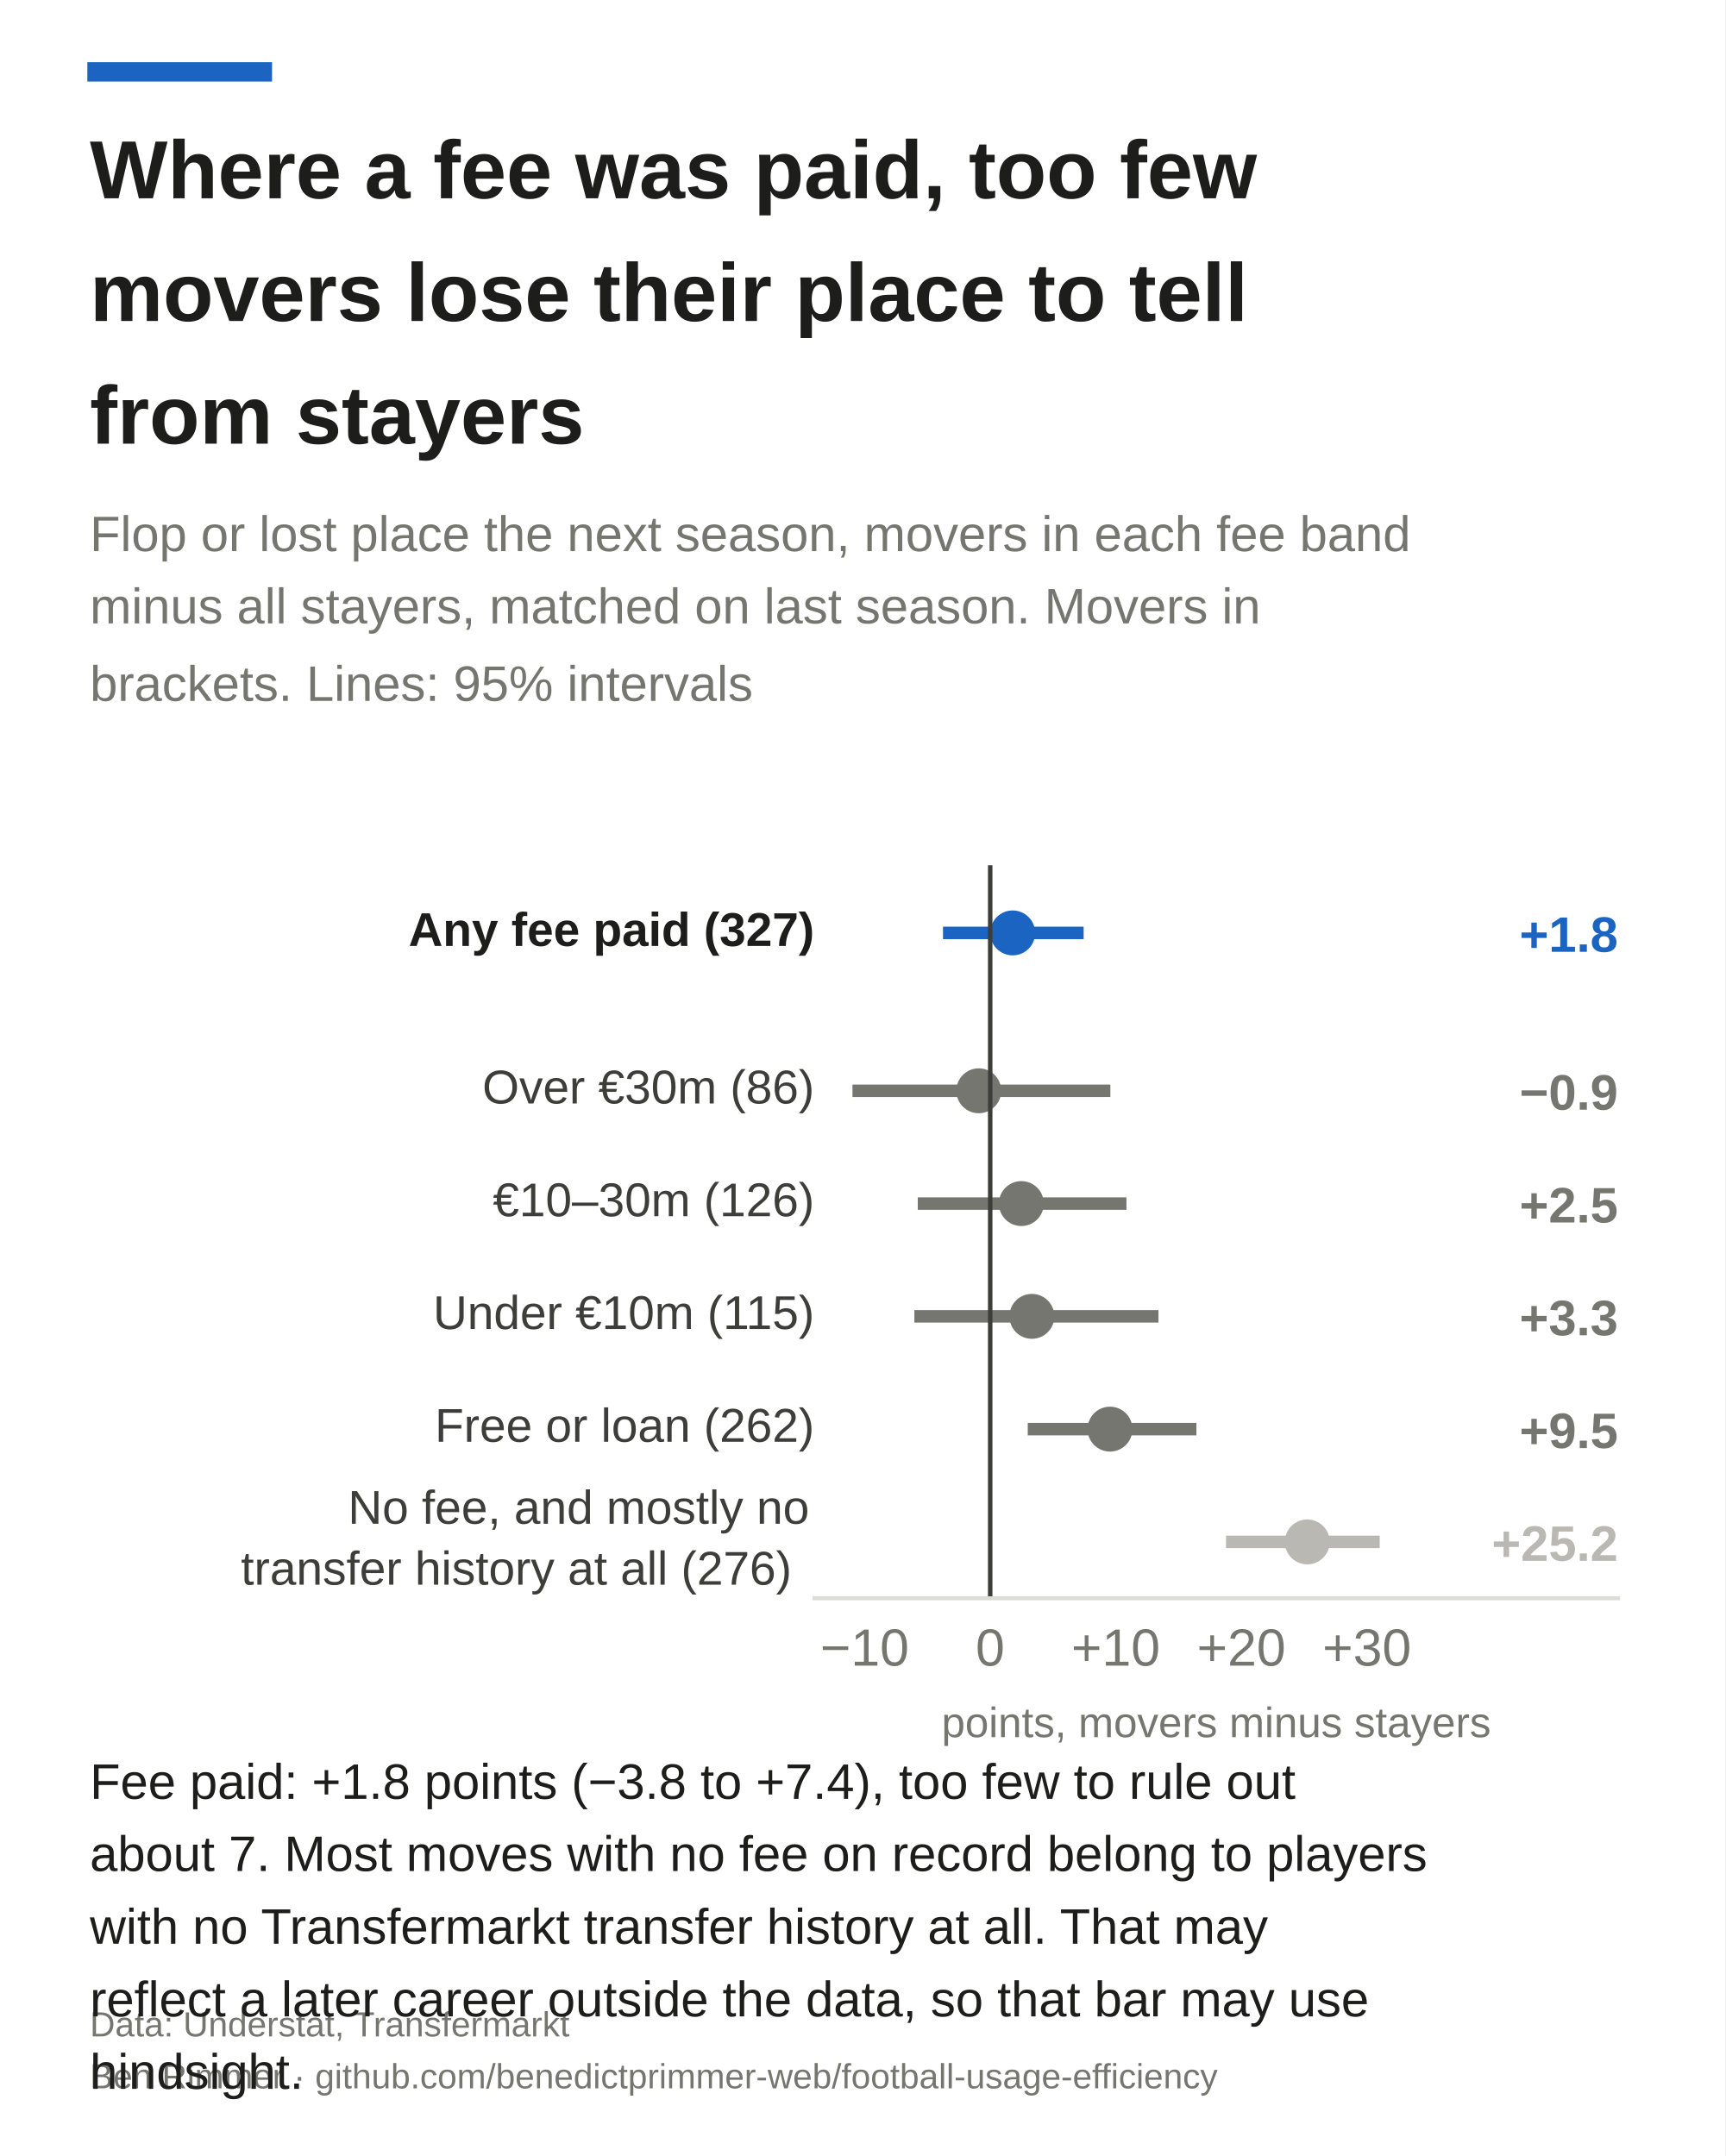
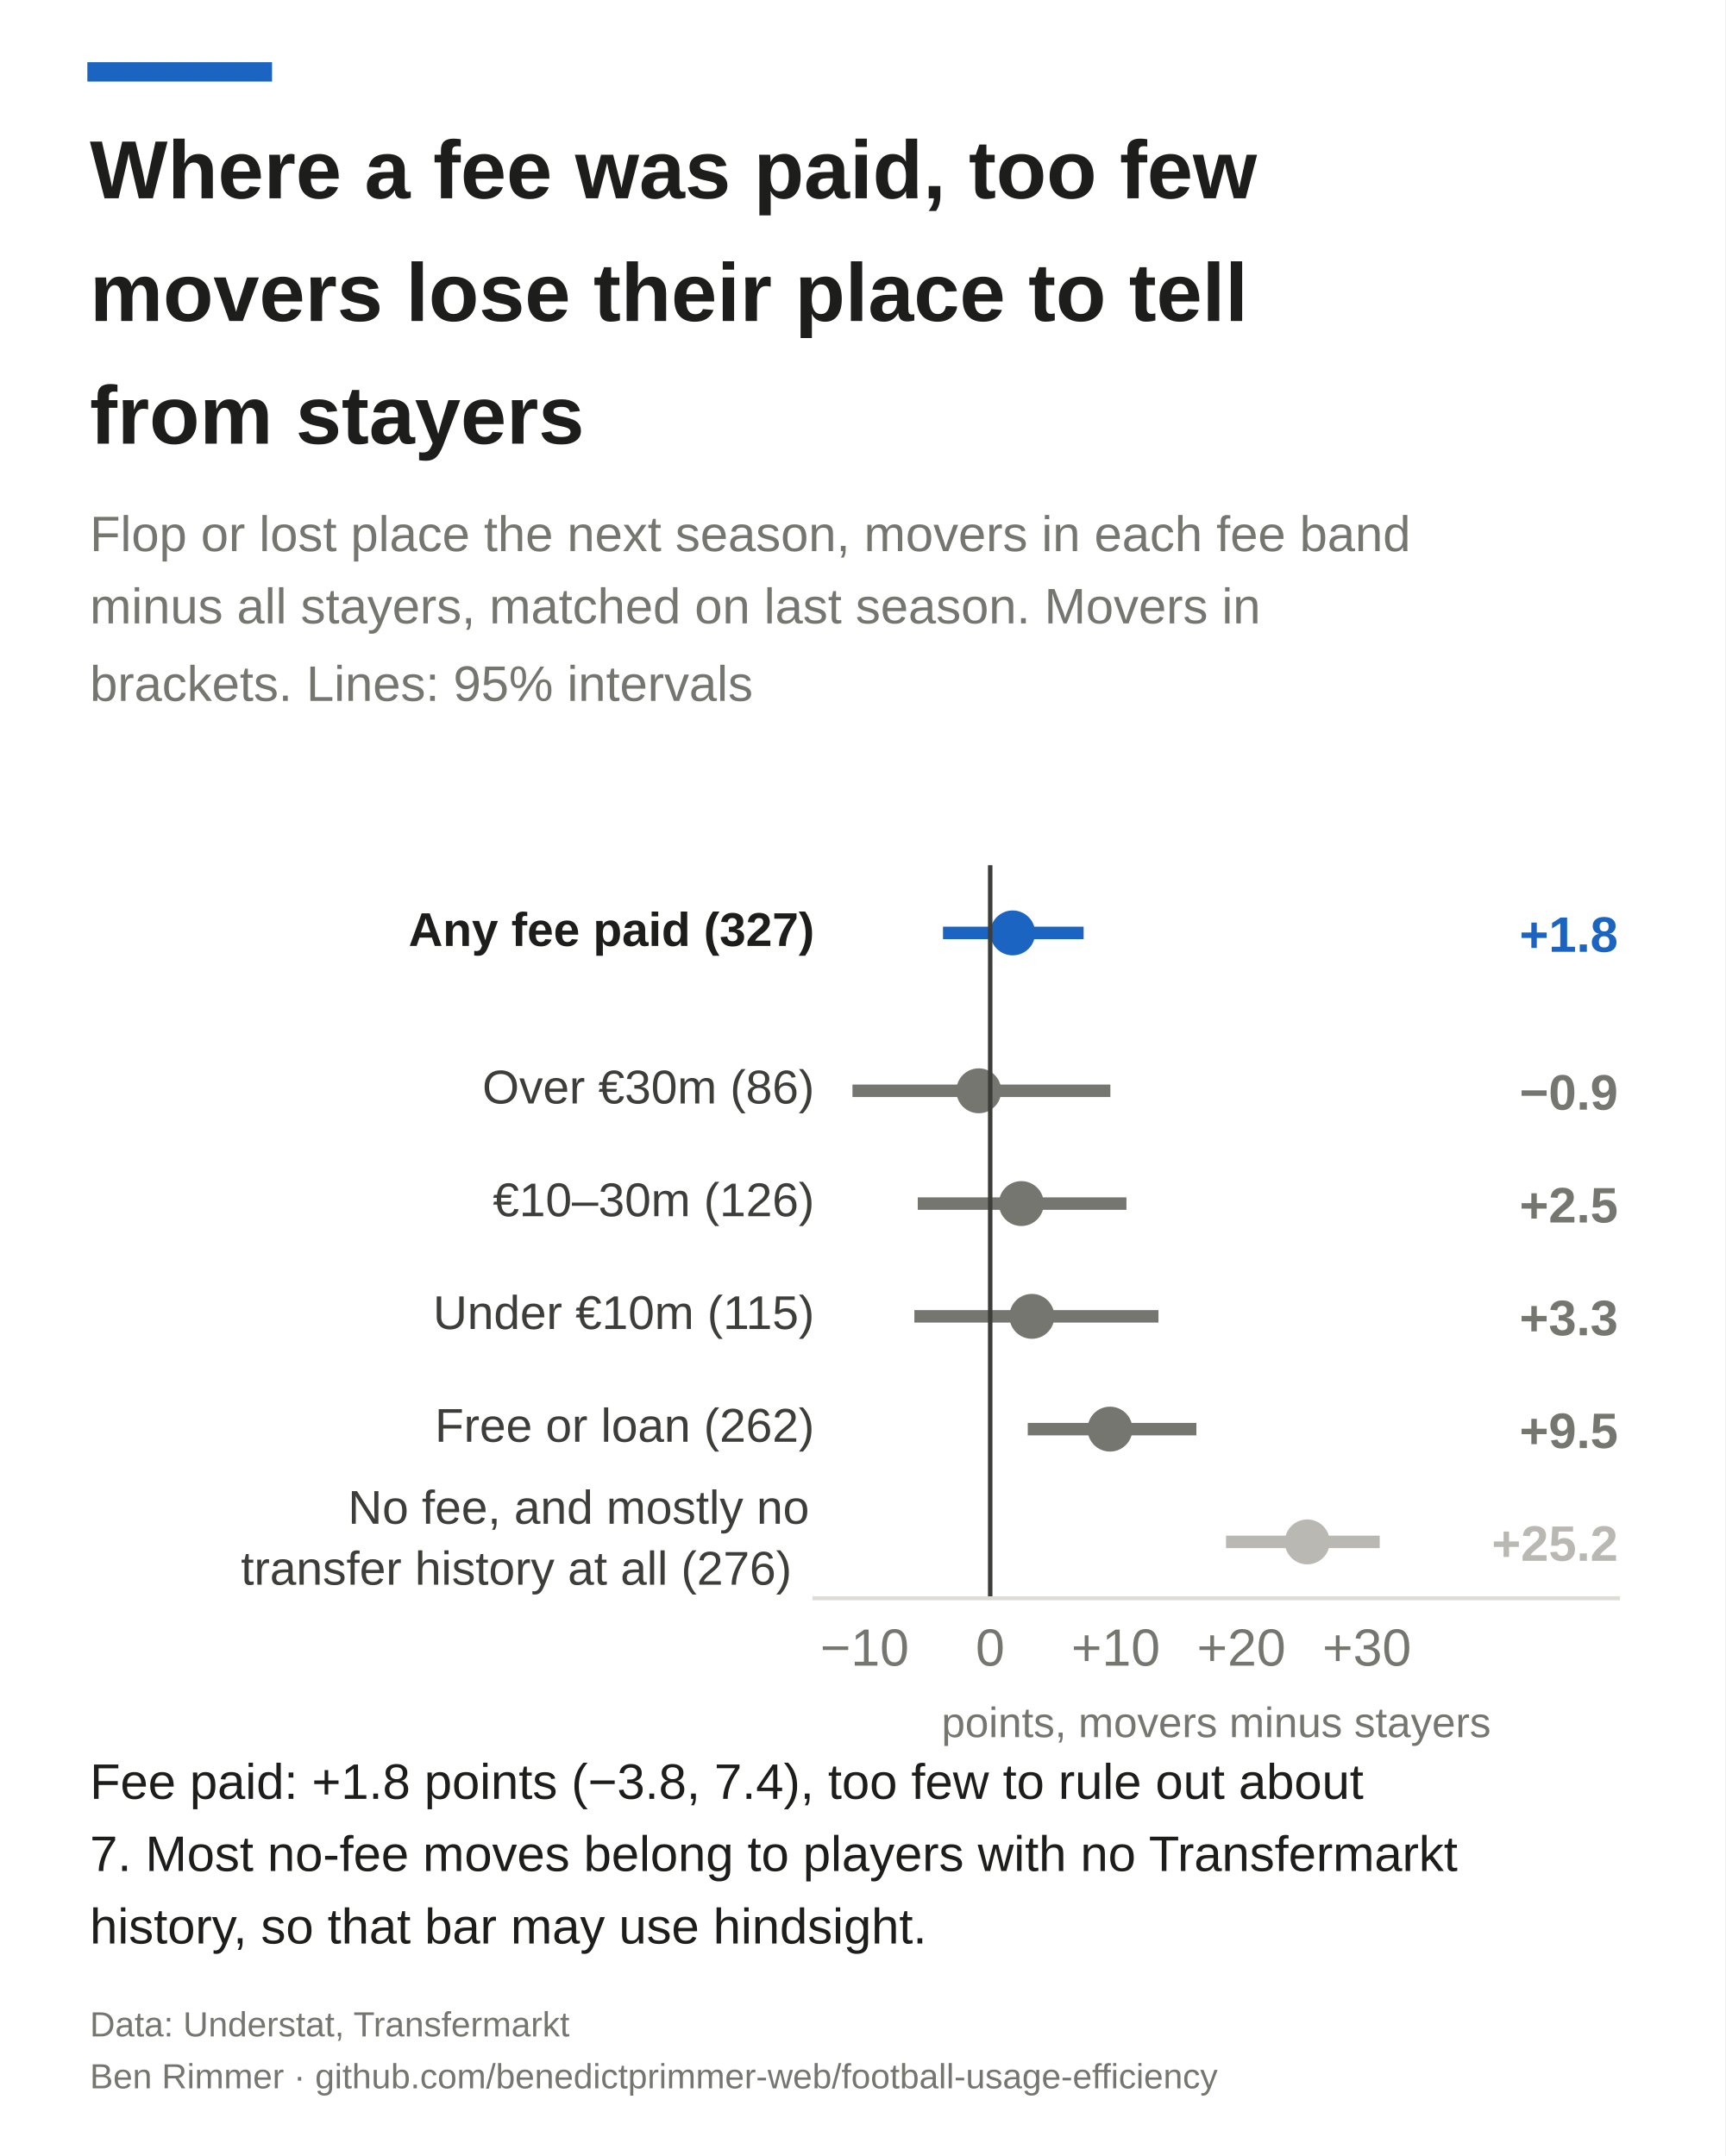
<svg xmlns="http://www.w3.org/2000/svg" xmlns:xlink="http://www.w3.org/1999/xlink" width="345.6pt" height="432pt" viewBox="0 0 345.6 432" version="1.1">
  <defs>
    <style type="text/css">*{stroke-linejoin: round; stroke-linecap: butt}</style>
  </defs>
  <g id="figure_1">
    <g id="patch_1">
      <path d="M 0 432  L 345.6 432  L 345.6 0  L 0 0  z " style="fill: #ffffff" />
    </g>
    <g id="axes_1">
      <g id="patch_2">
        <path d="M 163.152 320.25  L 324.144 320.25  L 324.144 173.37  L 163.152 173.37  z " style="fill: #ffffff" />
      </g>
      <g id="matplotlib.axis_1">
        <g id="xtick_1">
          <g id="line2d_1" />
          <g id="text_1">
            <text style="font-size: 10.5px; font-family: 'Helvetica Neue', 'Arial', 'DejaVu Sans'; text-anchor: middle; fill: #767671" x="173.214" y="333.746" transform="rotate(-0 173.214 333.746)">−10</text>
          </g>
        </g>
        <g id="xtick_2">
          <g id="line2d_2" />
          <g id="text_2">
            <text style="font-size: 10.5px; font-family: 'Helvetica Neue', 'Arial', 'DejaVu Sans'; text-anchor: middle; fill: #767671" x="198.369" y="333.746" transform="rotate(-0 198.369 333.746)">0</text>
          </g>
        </g>
        <g id="xtick_3">
          <g id="line2d_3" />
          <g id="text_3">
            <text style="font-size: 10.5px; font-family: 'Helvetica Neue', 'Arial', 'DejaVu Sans'; text-anchor: middle; fill: #767671" x="223.524" y="333.746" transform="rotate(-0 223.524 333.746)">+10</text>
          </g>
        </g>
        <g id="xtick_4">
          <g id="line2d_4" />
          <g id="text_4">
            <text style="font-size: 10.5px; font-family: 'Helvetica Neue', 'Arial', 'DejaVu Sans'; text-anchor: middle; fill: #767671" x="248.679" y="333.746" transform="rotate(-0 248.679 333.746)">+20</text>
          </g>
        </g>
        <g id="xtick_5">
          <g id="line2d_5" />
          <g id="text_5">
            <text style="font-size: 10.5px; font-family: 'Helvetica Neue', 'Arial', 'DejaVu Sans'; text-anchor: middle; fill: #767671" x="273.834" y="333.746" transform="rotate(-0 273.834 333.746)">+30</text>
          </g>
        </g>
        <g id="text_6">
          <text style="font-size: 8.5px; font-family: 'Helvetica Neue', 'Arial', 'DejaVu Sans'; text-anchor: middle; fill: #767671" x="243.648" y="348.075" transform="rotate(-0 243.648 348.0745)">points, movers minus stayers</text>
        </g>
      </g>
      <g id="matplotlib.axis_2" />
      <g id="line2d_6">
        <path d="M 188.911 186.928  L 217.084 186.928  " clip-path="url(#p125c1bf9e6)" style="fill: none; stroke: #1b64c2; stroke-width: 2.5" />
      </g>
      <g id="line2d_7">
        <defs>
          <path id="mad3448399a" d="M 0 4  C 1.061 4 2.078 3.579 2.828 2.828  C 3.579 2.078 4 1.061 4 0  C 4 -1.061 3.579 -2.078 2.828 -2.828  C 2.078 -3.579 1.061 -4 0 -4  C -1.061 -4 -2.078 -3.579 -2.828 -2.828  C -3.579 -2.078 -4 -1.061 -4 0  C -4 1.061 -3.579 2.078 -2.828 2.828  C -2.078 3.579 -1.061 4 0 4  z " style="stroke: #1b64c2" />
        </defs>
        <g clip-path="url(#p125c1bf9e6)">
          <use xlink:href="#mad3448399a" x="202.872" y="186.928" style="fill: #1b64c2; stroke: #1b64c2" />
        </g>
      </g>
      <g id="line2d_8">
        <path d="M 170.774 218.564  L 222.442 218.564  " clip-path="url(#p125c1bf9e6)" style="fill: none; stroke: #767671; stroke-width: 2.5" />
      </g>
      <g id="line2d_9">
        <defs>
          <path id="m25c8d08dfc" d="M 0 4  C 1.061 4 2.078 3.579 2.828 2.828  C 3.579 2.078 4 1.061 4 0  C 4 -1.061 3.579 -2.078 2.828 -2.828  C 2.078 -3.579 1.061 -4 0 -4  C -1.061 -4 -2.078 -3.579 -2.828 -2.828  C -3.579 -2.078 -4 -1.061 -4 0  C -4 1.061 -3.579 2.078 -2.828 2.828  C -2.078 3.579 -1.061 4 0 4  z " style="stroke: #767671" />
        </defs>
        <g clip-path="url(#p125c1bf9e6)">
          <use xlink:href="#m25c8d08dfc" x="196.08" y="218.564" style="fill: #767671; stroke: #767671" />
        </g>
      </g>
      <g id="line2d_10">
        <path d="M 183.855 241.161  L 225.662 241.161  " clip-path="url(#p125c1bf9e6)" style="fill: none; stroke: #767671; stroke-width: 2.5" />
      </g>
      <g id="line2d_11">
        <g clip-path="url(#p125c1bf9e6)">
          <use xlink:href="#m25c8d08dfc" x="204.607" y="241.161" style="fill: #767671; stroke: #767671" />
        </g>
      </g>
      <g id="line2d_12">
        <path d="M 183.175 263.758  L 232.077 263.758  " clip-path="url(#p125c1bf9e6)" style="fill: none; stroke: #767671; stroke-width: 2.5" />
      </g>
      <g id="line2d_13">
        <g clip-path="url(#p125c1bf9e6)">
          <use xlink:href="#m25c8d08dfc" x="206.72" y="263.758" style="fill: #767671; stroke: #767671" />
        </g>
      </g>
      <g id="line2d_14">
        <path d="M 205.89 286.355  L 239.674 286.355  " clip-path="url(#p125c1bf9e6)" style="fill: none; stroke: #767671; stroke-width: 2.5" />
      </g>
      <g id="line2d_15">
        <g clip-path="url(#p125c1bf9e6)">
          <use xlink:href="#m25c8d08dfc" x="222.367" y="286.355" style="fill: #767671; stroke: #767671" />
        </g>
      </g>
      <g id="line2d_16">
        <path d="M 245.61 308.952  L 276.4 308.952  " clip-path="url(#p125c1bf9e6)" style="fill: none; stroke: #b9b8b3; stroke-width: 2.5" />
      </g>
      <g id="line2d_17">
        <defs>
          <path id="mb23a641882" d="M 0 4  C 1.061 4 2.078 3.579 2.828 2.828  C 3.579 2.078 4 1.061 4 0  C 4 -1.061 3.579 -2.078 2.828 -2.828  C 2.078 -3.579 1.061 -4 0 -4  C -1.061 -4 -2.078 -3.579 -2.828 -2.828  C -3.579 -2.078 -4 -1.061 -4 0  C -4 1.061 -3.579 2.078 -2.828 2.828  C -2.078 3.579 -1.061 4 0 4  z " style="stroke: #b9b8b3" />
        </defs>
        <g clip-path="url(#p125c1bf9e6)">
          <use xlink:href="#mb23a641882" x="261.885" y="308.952" style="fill: #b9b8b3; stroke: #b9b8b3" />
        </g>
      </g>
      <g id="line2d_18">
        <path d="M 198.369 320.25  L 198.369 173.37  " clip-path="url(#p125c1bf9e6)" style="fill: none; stroke: #3d3d3a; stroke-width: 0.9; stroke-linecap: square" />
      </g>
      <g id="patch_3">
        <path d="M 163.152 320.25  L 324.144 320.25  " style="fill: none; stroke: #dddcd7; stroke-width: 0.8; stroke-linejoin: miter; stroke-linecap: square" />
      </g>
      <g id="text_7">
        <text style="font-weight: 700; font-size: 9.5px; font-family: 'Helvetica Neue', 'Arial', 'DejaVu Sans'; text-anchor: end; fill: #1d1d1b" x="163.152" y="189.541" transform="rotate(-0 163.152 189.5407)">Any fee paid (327)  </text>
      </g>
      <g id="text_8">
        <text style="font-weight: 700; font-size: 10px; font-family: 'Helvetica Neue', 'Arial', 'DejaVu Sans'; text-anchor: end; fill: #1b64c2" x="324.144" y="190.718" transform="rotate(-0 324.144 190.7182)">+1.8</text>
      </g>
      <g id="text_9">
        <text style="font-size: 9.5px; font-family: 'Helvetica Neue', 'Arial', 'DejaVu Sans'; text-anchor: end; fill: #3d3d3a" x="163.152" y="221.1" transform="rotate(-0 163.152 221.0999)">Over €30m (86)  </text>
      </g>
      <g id="text_10">
        <text style="font-weight: 700; font-size: 10px; font-family: 'Helvetica Neue', 'Arial', 'DejaVu Sans'; text-anchor: end; fill: #767671" x="324.144" y="222.354" transform="rotate(-0 324.144 222.3538)">−0.9</text>
      </g>
      <g id="text_11">
        <text style="font-size: 9.5px; font-family: 'Helvetica Neue', 'Arial', 'DejaVu Sans'; text-anchor: end; fill: #3d3d3a" x="163.152" y="243.697" transform="rotate(-0 163.152 243.6968)">€10–30m (126)  </text>
      </g>
      <g id="text_12">
        <text style="font-weight: 700; font-size: 10px; font-family: 'Helvetica Neue', 'Arial', 'DejaVu Sans'; text-anchor: end; fill: #767671" x="324.144" y="244.951" transform="rotate(-0 324.144 244.9508)">+2.5</text>
      </g>
      <g id="text_13">
        <text style="font-size: 9.5px; font-family: 'Helvetica Neue', 'Arial', 'DejaVu Sans'; text-anchor: end; fill: #3d3d3a" x="163.152" y="266.294" transform="rotate(-0 163.152 266.2937)">Under €10m (115)  </text>
      </g>
      <g id="text_14">
        <text style="font-weight: 700; font-size: 10px; font-family: 'Helvetica Neue', 'Arial', 'DejaVu Sans'; text-anchor: end; fill: #767671" x="324.144" y="267.548" transform="rotate(-0 324.144 267.5477)">+3.3</text>
      </g>
      <g id="text_15">
        <text style="font-size: 9.5px; font-family: 'Helvetica Neue', 'Arial', 'DejaVu Sans'; text-anchor: end; fill: #3d3d3a" x="163.152" y="288.891" transform="rotate(-0 163.152 288.8907)">Free or loan (262)  </text>
      </g>
      <g id="text_16">
        <text style="font-weight: 700; font-size: 10px; font-family: 'Helvetica Neue', 'Arial', 'DejaVu Sans'; text-anchor: end; fill: #767671" x="324.144" y="290.145" transform="rotate(-0 324.144 290.1446)">+9.5</text>
      </g>
      <g id="text_17">
        <text style="font-size: 9.5px; font-family: 'Helvetica Neue', 'Arial', 'DejaVu Sans'; fill: #3d3d3a" transform="translate(69.71059 305.3107)">No fee, and mostly no</text>
        <text style="font-size: 9.5px; font-family: 'Helvetica Neue', 'Arial', 'DejaVu Sans'; fill: #3d3d3a" transform="translate(48.26138 317.5272)">transfer history at all (276)  </text>
      </g>
      <g id="text_18">
        <text style="font-weight: 700; font-size: 10px; font-family: 'Helvetica Neue', 'Arial', 'DejaVu Sans'; text-anchor: end; fill: #b9b8b3" x="324.144" y="312.742" transform="rotate(-0 324.144 312.7415)">+25.2</text>
      </g>
    </g>
    <g id="patch_4">
      <path d="M 18 15.84  L 54 15.84  L 54 12.96  L 18 12.96  z " style="fill: #1b64c2; stroke: #1b64c2; stroke-linejoin: miter" />
    </g>
    <g id="text_19">
      <text style="font-weight: 700; font-size: 16.5px; font-family: 'Helvetica Neue', 'Arial', 'DejaVu Sans'; fill: #1d1d1b" transform="translate(18 39.73078)">Where a fee was paid, too few</text>
      <text style="font-weight: 700; font-size: 16.5px; font-family: 'Helvetica Neue', 'Arial', 'DejaVu Sans'; fill: #1d1d1b" transform="translate(18 64.31578)">movers lose their place to tell</text>
      <text style="font-weight: 700; font-size: 16.5px; font-family: 'Helvetica Neue', 'Arial', 'DejaVu Sans'; fill: #1d1d1b" transform="translate(18 88.90078)">from stayers</text>
    </g>
    <g id="text_20">
      <text style="font-size: 10px; font-family: 'Helvetica Neue', 'Arial', 'DejaVu Sans'; fill: #767671" transform="translate(18 110.4363)">Flop or lost place the next season, movers in each fee band</text>
      <text style="font-size: 10px; font-family: 'Helvetica Neue', 'Arial', 'DejaVu Sans'; fill: #767671" transform="translate(18 124.9089)">minus all stayers, matched on last season. Movers in</text>
      <text style="font-size: 10px; font-family: 'Helvetica Neue', 'Arial', 'DejaVu Sans'; fill: #767671" transform="translate(18 140.4417)">brackets. Lines: 95% intervals</text>
    </g>
    <g id="text_21">
      <text style="font-size: 7px; font-family: 'Helvetica Neue', 'Arial', 'DejaVu Sans'; fill: #767671" transform="translate(18 408.0341)">Data: Understat, Transfermarkt</text>
      <text style="font-size: 7px; font-family: 'Helvetica Neue', 'Arial', 'DejaVu Sans'; fill: #767671" transform="translate(18 418.4458)">Ben Rimmer · github.com/benedictprimmer-web/football-usage-efficiency</text>
    </g>
    <g id="text_22">
-       <text style="font-size: 10px; font-family: 'Helvetica Neue', 'Arial', 'DejaVu Sans'; fill: #1d1d1b" transform="translate(18 360.4408)">Fee paid: +1.8 points (−3.8 to +7.4), too few to rule out</text>
-       <text style="font-size: 10px; font-family: 'Helvetica Neue', 'Arial', 'DejaVu Sans'; fill: #1d1d1b" transform="translate(18 374.8986)">about 7. Most moves with no fee on record belong to players</text>
-       <text style="font-size: 10px; font-family: 'Helvetica Neue', 'Arial', 'DejaVu Sans'; fill: #1d1d1b" transform="translate(18 389.4712)">with no Transfermarkt transfer history at all. That may</text>
-       <text style="font-size: 10px; font-family: 'Helvetica Neue', 'Arial', 'DejaVu Sans'; fill: #1d1d1b" transform="translate(18 404.0337)">reflect a later career outside the data, so that bar may use</text>
-       <text style="font-size: 10px; font-family: 'Helvetica Neue', 'Arial', 'DejaVu Sans'; fill: #1d1d1b" transform="translate(18 418.5462)">hindsight.</text>
+       <text style="font-size: 10px; font-family: 'Helvetica Neue', 'Arial', 'DejaVu Sans'; fill: #1d1d1b" transform="translate(18 360.4408)">Fee paid: +1.8 points (−3.8, 7.4), too few to rule out about</text>
+       <text style="font-size: 10px; font-family: 'Helvetica Neue', 'Arial', 'DejaVu Sans'; fill: #1d1d1b" transform="translate(18 374.8986)">7. Most no-fee moves belong to players with no Transfermarkt</text>
+       <text style="font-size: 10px; font-family: 'Helvetica Neue', 'Arial', 'DejaVu Sans'; fill: #1d1d1b" transform="translate(18 389.4212)">history, so that bar may use hindsight.</text>
    </g>
  </g>
  <defs>
    <clipPath id="p125c1bf9e6">
      <rect x="163.152" y="173.37" width="160.992" height="146.88" />
    </clipPath>
  </defs>
</svg>
